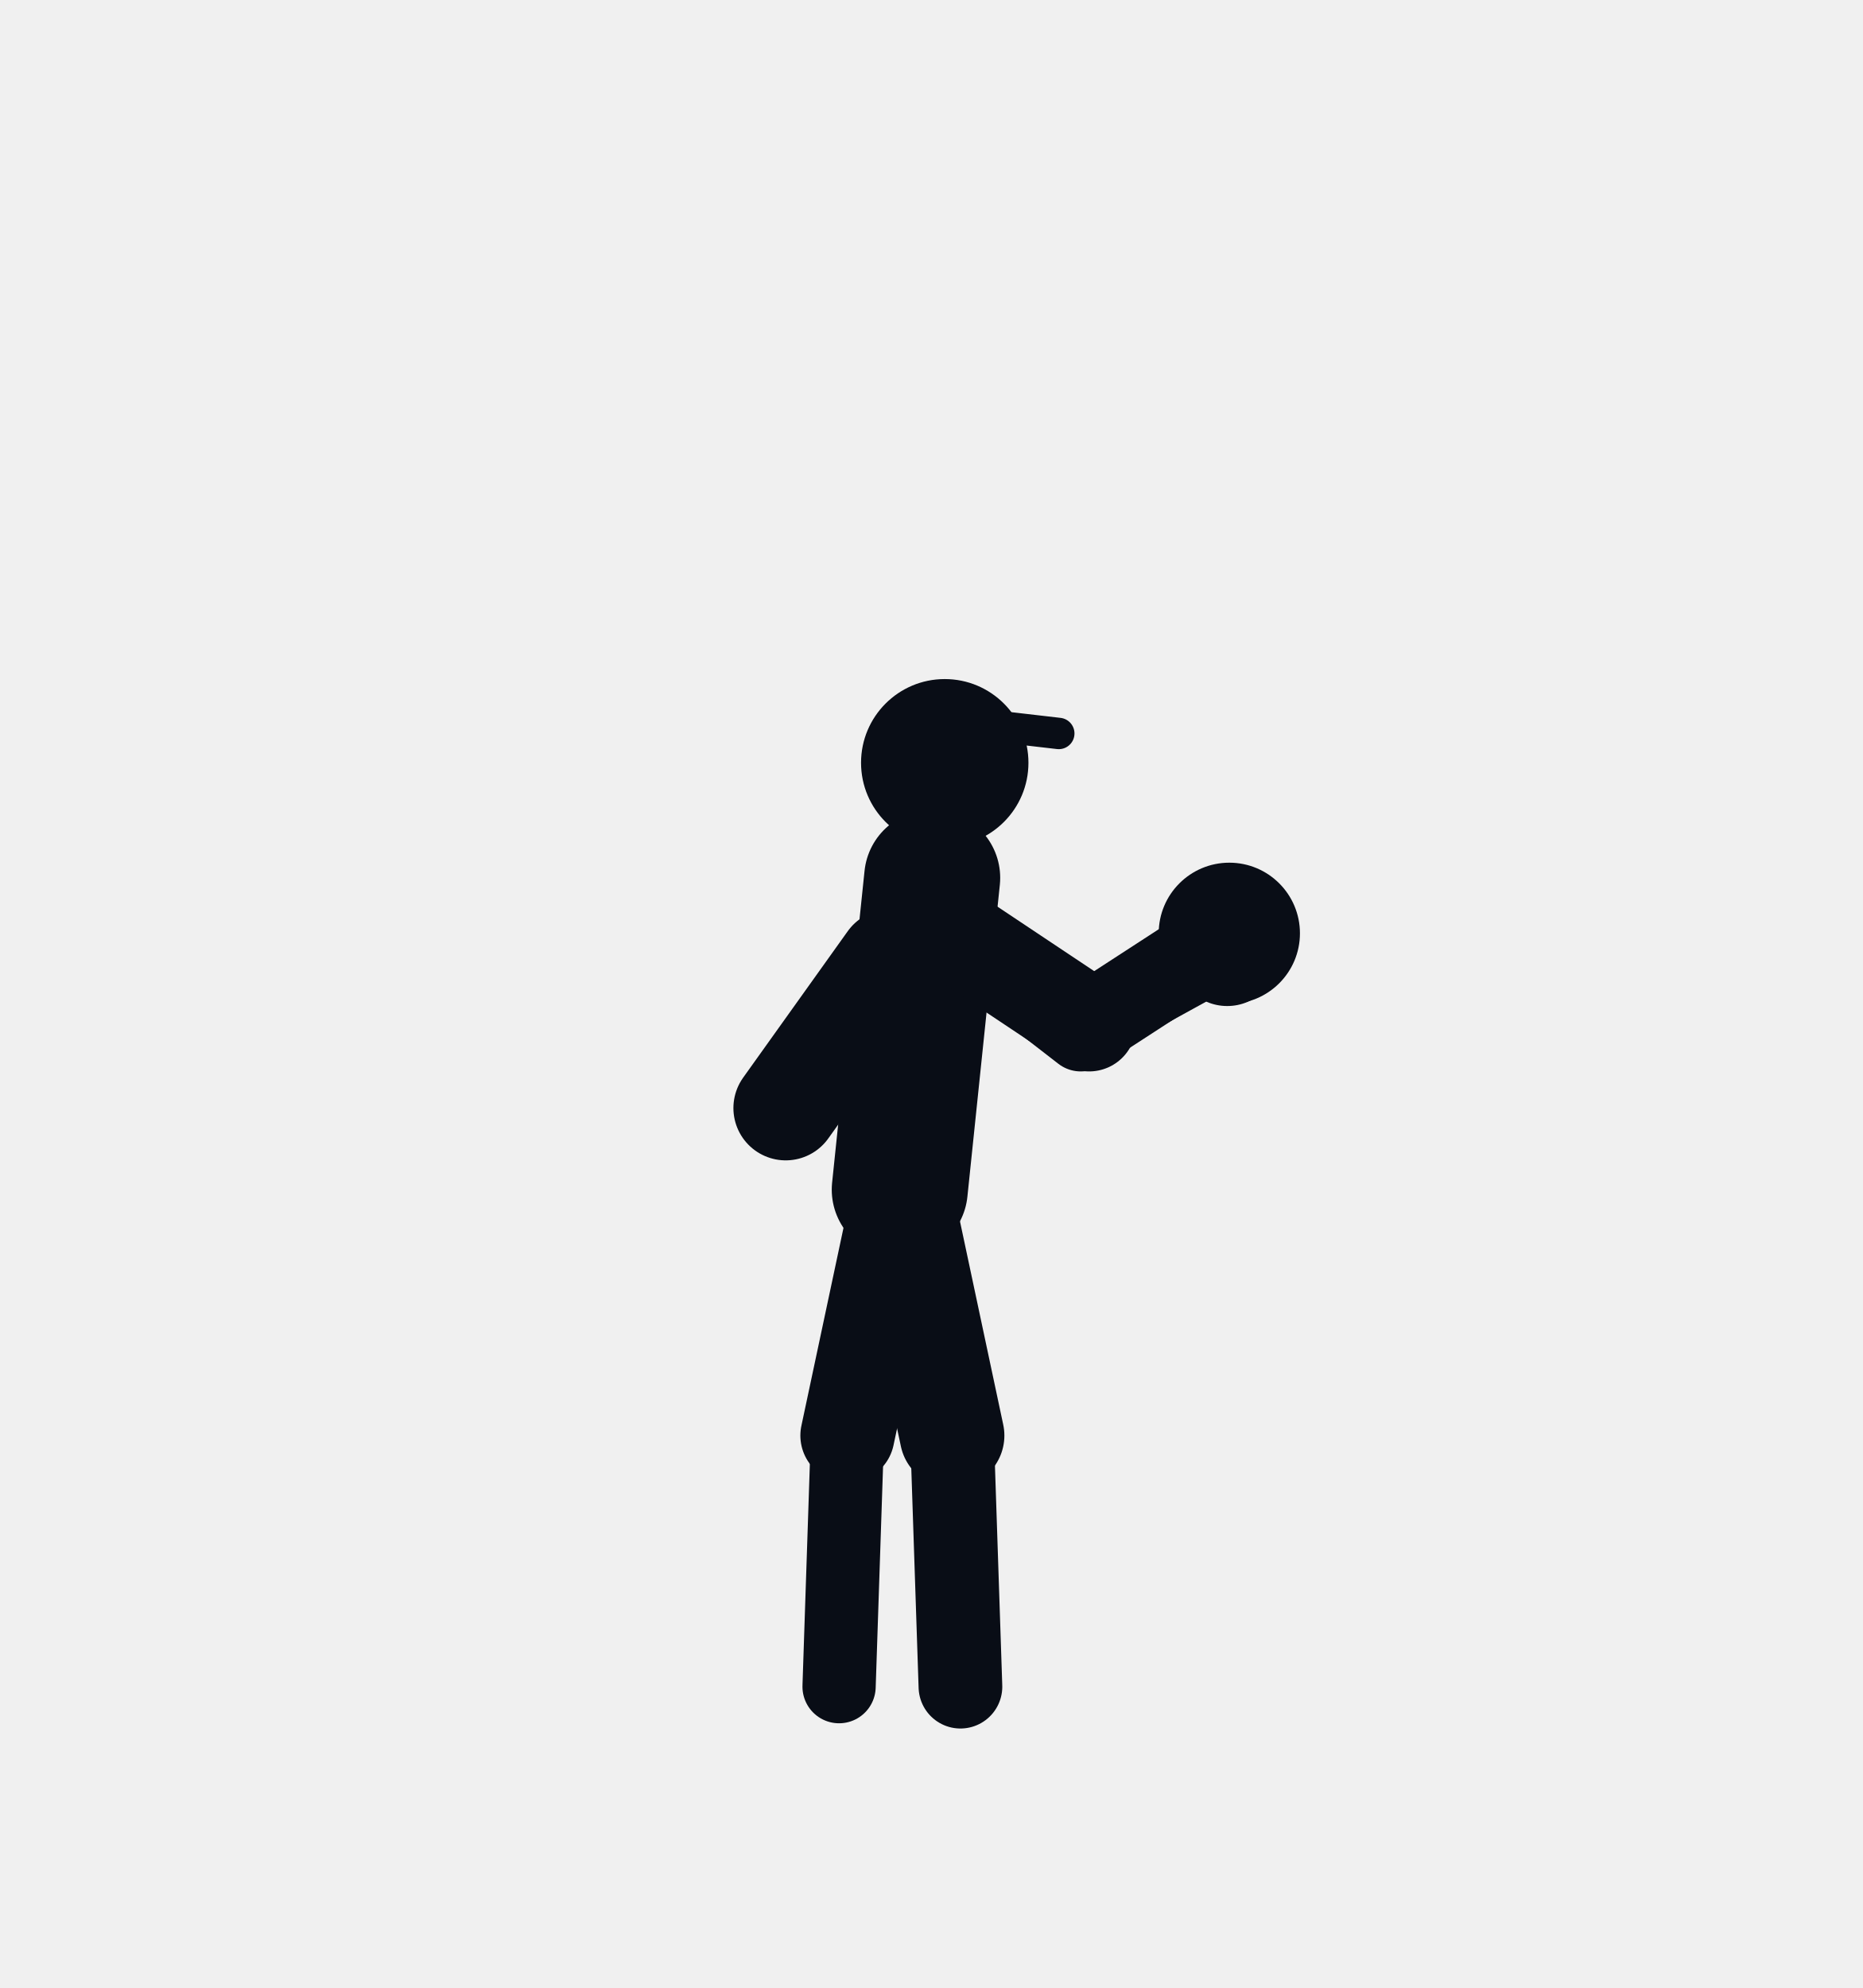
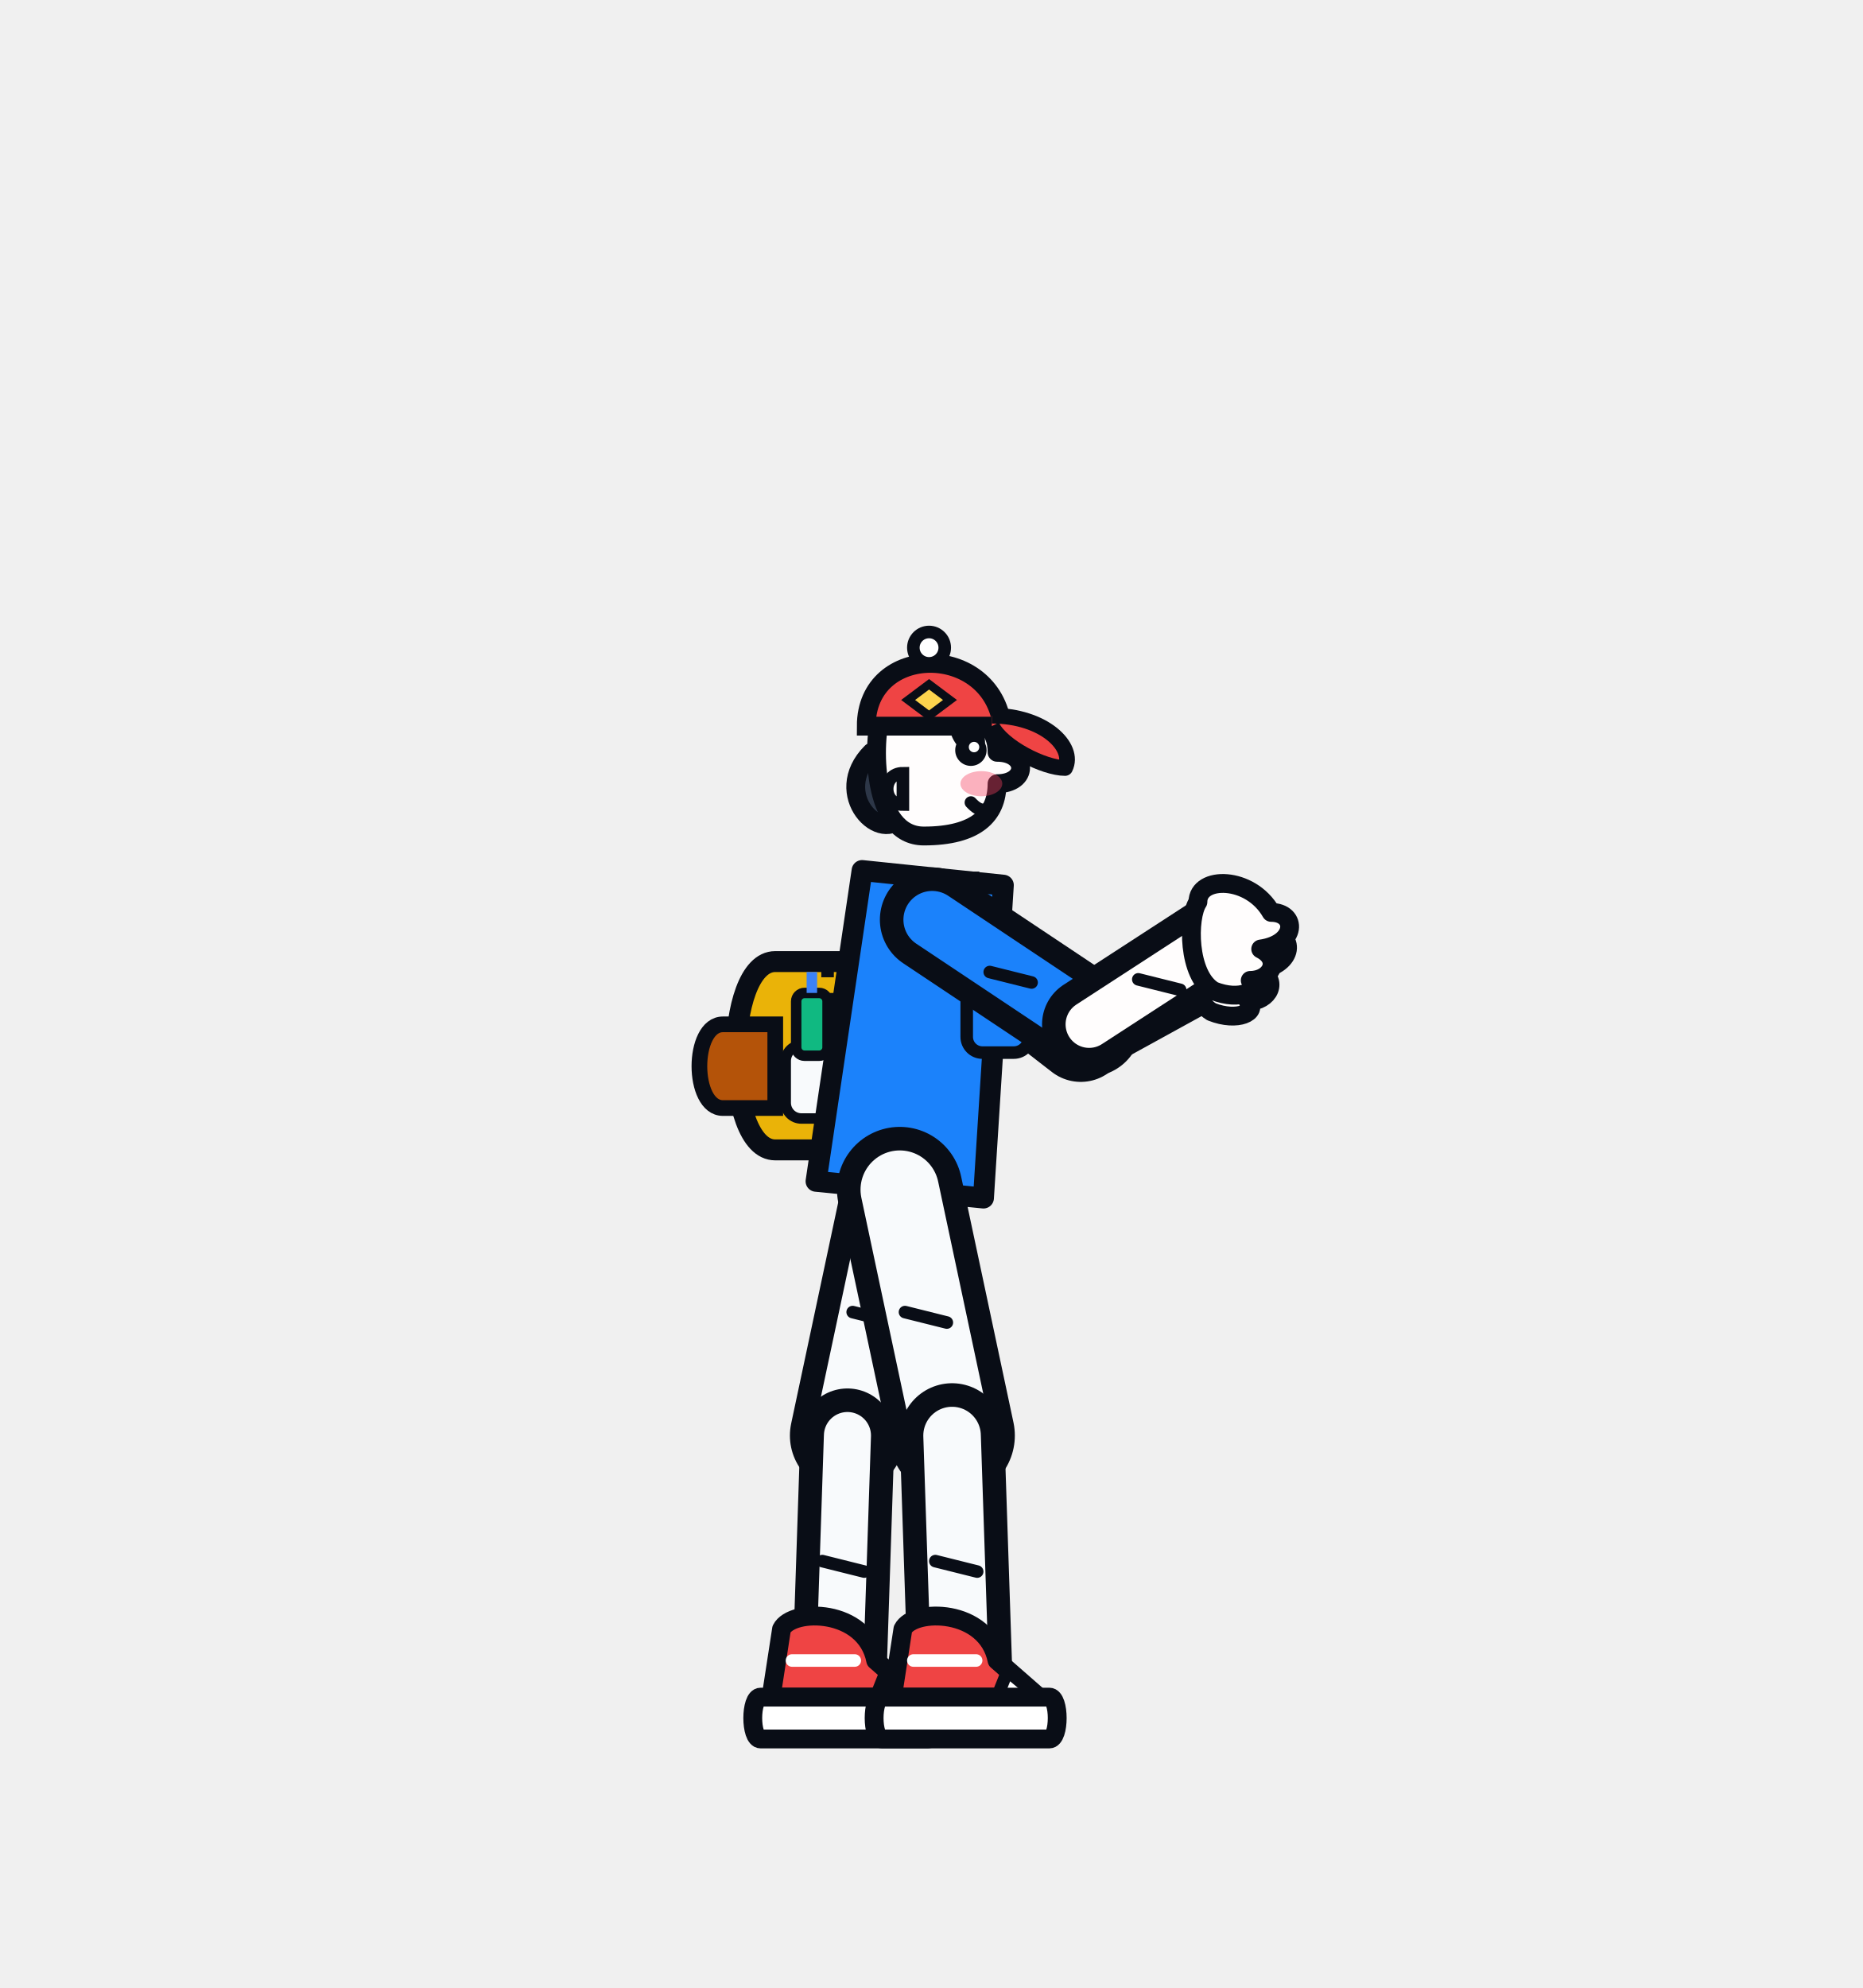
<svg xmlns="http://www.w3.org/2000/svg" viewBox="-34 -22 178 190" width="178" height="190">
-   <line x1="52.0" y1="91.7" x2="47.0" y2="115.2" stroke="#090d16" stroke-width="9" stroke-linecap="round" />
-   <line x1="47.0" y1="115.2" x2="46.2" y2="139.2" stroke="#090d16" stroke-width="7" stroke-linecap="round" />
-   <line x1="55.1" y1="65.9" x2="69.3" y2="76.9" stroke="#090d16" stroke-width="7" stroke-linecap="round" />
-   <line x1="69.3" y1="76.9" x2="83.3" y2="69.2" stroke="#090d16" stroke-width="6" stroke-linecap="round" />
-   <circle cx="83.3" cy="69.2" r="4.95" fill="#090d16" />
-   <line x1="51.1" y1="69.9" x2="41.1" y2="83.9" stroke="#090d16" stroke-width="10" stroke-linecap="round" />
-   <line x1="52.0" y1="91.7" x2="55.1" y2="61.9" stroke="#090d16" stroke-width="13" stroke-linecap="round" />
-   <circle cx="56.3" cy="50.9" r="8" fill="#090d16" />
-   <line x1="52.0" y1="91.7" x2="57.0" y2="115.2" stroke="#090d16" stroke-width="10" stroke-linecap="round" />
-   <line x1="57.0" y1="115.2" x2="57.8" y2="139.2" stroke="#090d16" stroke-width="8" stroke-linecap="round" />
-   <line x1="55.1" y1="65.9" x2="70.1" y2="75.9" stroke="#090d16" stroke-width="9" stroke-linecap="round" />
-   <line x1="70.1" y1="75.9" x2="83.5" y2="67.2" stroke="#090d16" stroke-width="8" stroke-linecap="round" />
-   <circle cx="83.5" cy="67.2" r="6.75" fill="#090d16" />
-   <line x1="60.3" y1="47.3" x2="67.2" y2="48.1" stroke="#090d16" stroke-width="3" stroke-linecap="round" />
+   <line x1="52.0" y1="91.7" x2="47.0" y2="115.2" stroke="#090d16" stroke-width="11" stroke-linecap="round" stroke-linejoin="round" />
+   <line x1="52.0" y1="91.7" x2="47.0" y2="115.2" stroke="#f8fafc" stroke-width="6.5" stroke-linecap="round" stroke-linejoin="round" />
+   <line x1="47.5" y1="103.4" x2="51.5" y2="104.4" stroke="#090d16" stroke-width="1.2" stroke-linecap="round" />
+   <line x1="47.0" y1="115.2" x2="46.2" y2="139.2" stroke="#090d16" stroke-width="9" stroke-linecap="round" stroke-linejoin="round" />
+   <line x1="47.0" y1="115.2" x2="46.2" y2="139.2" stroke="#f8fafc" stroke-width="4.5" stroke-linecap="round" stroke-linejoin="round" />
+   <line x1="44.6" y1="127.2" x2="48.6" y2="128.2" stroke="#090d16" stroke-width="1.2" stroke-linecap="round" />
+   <path d="M 39.7 140.2                            L 40.7 133.7                            C 41.7 131.7 48.7 131.7 49.7 136.7                            L 53.7 140.2 Z" fill="#ef4444" stroke="#090d16" stroke-width="1.8" stroke-linejoin="round" />
+   <path d="M 50.7 137.7                              L 53.7 140.2                              L 49.7 140.2 Z" fill="#ffffff" stroke="#090d16" stroke-width="1.2" />
+   <path d="M 38.7 140.2                            L 54.7 140.2                            C 55.7 140.2 55.7 144.2 54.7 144.2                            L 38.7 144.2                            C 37.7 144.2 37.7 140.2 38.7 140.2 Z" fill="#ffffff" stroke="#090d16" stroke-width="1.8" stroke-linejoin="round" />
+   <line x1="41.7" y1="136.7" x2="47.7" y2="136.7" stroke="#ffffff" stroke-width="1.2" stroke-linecap="round" />
+   <line x1="55.1" y1="65.9" x2="69.3" y2="76.9" stroke="#090d16" stroke-width="9" stroke-linecap="round" stroke-linejoin="round" />
+   <line x1="55.1" y1="65.9" x2="69.3" y2="76.9" stroke="#1b82fb" stroke-width="4.5" stroke-linecap="round" stroke-linejoin="round" />
+   <line x1="60.2" y1="71.4" x2="64.2" y2="72.4" stroke="#090d16" stroke-width="1.2" stroke-linecap="round" />
+   <line x1="69.3" y1="76.9" x2="83.3" y2="69.2" stroke="#090d16" stroke-width="8" stroke-linecap="round" stroke-linejoin="round" />
+   <line x1="69.3" y1="76.9" x2="83.3" y2="69.2" stroke="#fffdfd" stroke-width="3.5" stroke-linecap="round" stroke-linejoin="round" />
+   <line x1="74.3" y1="73.1" x2="78.3" y2="74.1" stroke="#090d16" stroke-width="1.2" stroke-linecap="round" />
+   <path d="M 80.3 66.2               C 80.3 63.7 85.3 63.7 87.3 67.2               C 89.8 67.2 89.8 70.2 86.3 70.7               C 88.3 71.7 87.3 73.7 85.3 73.7               C 86.3 74.7 84.3 75.7 81.8 74.7               C 79.3 73.2 79.3 67.7 80.3 66.2 Z" fill="#fffdfd" stroke="#090d16" stroke-width="1.8" stroke-linejoin="round" />
+   <path d="M 51.1 69.9                           H 40.1                           C 35.1 69.9 35.1 87.9 40.1 87.9                           H 51.1 Z" fill="#eab308" stroke="#090d16" stroke-width="2" stroke-linejoin="round" />
+   <path d="M 40.1 75.9                             H 35.1                             C 32.1 75.9 32.1 83.9 35.1 83.9                             H 40.1 Z" fill="#b45309" stroke="#090d16" stroke-width="1.5" />
+   <line x1="45.1" y1="69.9" x2="45.1" y2="87.9" stroke="#090d16" stroke-width="1.2" stroke-dasharray="1.5,1.5" />
+   <rect x="41.1" y="77.9" width="5" height="7" rx="1.5" fill="#f8fafc" stroke="#090d16" stroke-width="1" />
+   <rect x="42.1" y="72.9" width="3" height="6" rx="0.8" fill="#10b981" stroke="#090d16" stroke-width="1" />
+   <rect x="43.1" y="70.9" width="1" height="2" fill="#3b82f6" />
+   <path d="M 51.1 69.9 Q 57.1 71.9 54.1 77.9" fill="none" stroke="#090d16" stroke-width="2" stroke-linecap="round" />
+   <path d="M 51.1 83.9 Q 56.1 82.9 53.1 78.9" fill="none" stroke="#090d16" stroke-width="2" stroke-linecap="round" />
+   <path d="M 44.0 90.9 L 60.0 92.5 L 61.9 62.6 L 48.4 61.2 Z" fill="#1b82fb" stroke="#090d16" stroke-width="2" stroke-linejoin="round" />
+   <rect x="58.4" y="71.6" width="6" height="7" rx="1.5" fill="#1b82fb" stroke="#090d16" stroke-width="1.2" />
+   <path d="M 51.6 61.9 L 58.7 61.9 L 56.7 66.4 Z" fill="#ffffff" stroke="#090d16" stroke-width="1.2" />
+   <path d="M 49.3 49.9 C 45.3 53.9 50.3 58.9 52.3 55.9 Z" fill="#2d3748" stroke="#090d16" stroke-width="1.8" stroke-linejoin="round" />
+   <path d="M 50.3 45.9                          C 60.3 44.9 61.3 47.9 61.3 49.9                          C 64.3 49.9 64.3 52.9 61.3 52.9                          C 61.3 55.9 59.3 57.9 54.3 57.9                          C 49.3 57.9 49.3 48.9 50.3 45.9 Z" fill="#fffdfd" stroke="#090d16" stroke-width="1.8" stroke-linejoin="round" />
+   <path d="M 57.3 45.9 Q 60.3 47.9 59.3 49.9 Q 57.3 48.9 57.3 46.9 Z" fill="#2d3748" stroke="#090d16" stroke-width="1.2" />
+   <path d="M 52.3 51.9 C 50.3 51.9 50.3 54.9 52.3 54.9 Z" fill="#fffdfd" stroke="#090d16" stroke-width="1.2" />
+   <circle cx="58.8" cy="49.7" r="1.5" fill="#090d16" />
+   <circle cx="59.1" cy="49.4" r="0.5" fill="#ffffff" />
+   <path d="M 57.5 47.4 Q 59.1 46.7 60.5 47.4" fill="none" stroke="#090d16" stroke-width="1.2" stroke-linecap="round" />
+   <ellipse cx="59.8" cy="52.9" rx="2" ry="1.2" fill="#f43f5e" opacity="0.4" />
+   <path d="M 58.8 54.7 Q 60.1 56.1 60.8 54.7" fill="none" stroke="#090d16" stroke-width="1.2" stroke-linecap="round" />
+   <path d="M 48.8 47.4                             C 48.8 39.4 60.8 39.4 61.8 47.4 Z" fill="#ef4444" stroke="#090d16" stroke-width="1.8" />
+   <path d="M 60.8 46.4                             C 65.8 46.4 68.8 49.4 67.8 51.4                             C 65.8 51.4 61.8 49.4 60.8 47.4" fill="#ef4444" stroke="#090d16" stroke-width="1.5" stroke-linejoin="round" />
+   <circle cx="54.8" cy="39.9" r="1.5" fill="#ffffff" stroke="#090d16" stroke-width="1.2" />
+   <polygon points="54.8, 43.4 56.8, 44.9 54.8, 46.4 52.8, 44.9" fill="#fcd34d" stroke="#090d16" stroke-width="0.8" />
+   <line x1="52.0" y1="91.7" x2="57.0" y2="115.2" stroke="#090d16" stroke-width="12" stroke-linecap="round" stroke-linejoin="round" />
+   <line x1="52.0" y1="91.7" x2="57.0" y2="115.2" stroke="#f8fafc" stroke-width="7.5" stroke-linecap="round" stroke-linejoin="round" />
+   <line x1="52.5" y1="103.4" x2="56.5" y2="104.4" stroke="#090d16" stroke-width="1.2" stroke-linecap="round" />
+   <line x1="57.0" y1="115.2" x2="57.8" y2="139.2" stroke="#090d16" stroke-width="10" stroke-linecap="round" stroke-linejoin="round" />
+   <line x1="57.0" y1="115.2" x2="57.8" y2="139.2" stroke="#f8fafc" stroke-width="5.5" stroke-linecap="round" stroke-linejoin="round" />
+   <line x1="55.4" y1="127.2" x2="59.4" y2="128.2" stroke="#090d16" stroke-width="1.2" stroke-linecap="round" />
+   <path d="M 51.3 140.2                            L 52.3 133.7                            C 53.3 131.7 60.3 131.7 61.3 136.7                            L 65.3 140.2 Z" fill="#ef4444" stroke="#090d16" stroke-width="1.8" stroke-linejoin="round" />
+   <path d="M 62.3 137.7                              L 65.3 140.2                              L 61.3 140.2 Z" fill="#ffffff" stroke="#090d16" stroke-width="1.2" />
+   <path d="M 50.3 140.2                            L 66.3 140.2                            C 67.3 140.2 67.3 144.2 66.3 144.2                            L 50.3 144.2                            C 49.3 144.2 49.3 140.2 50.3 140.2 Z" fill="#ffffff" stroke="#090d16" stroke-width="1.8" stroke-linejoin="round" />
+   <line x1="53.3" y1="136.7" x2="59.3" y2="136.7" stroke="#ffffff" stroke-width="1.2" stroke-linecap="round" />
+   <line x1="55.1" y1="65.9" x2="70.1" y2="75.9" stroke="#090d16" stroke-width="10" stroke-linecap="round" stroke-linejoin="round" />
+   <line x1="55.1" y1="65.9" x2="70.1" y2="75.9" stroke="#1b82fb" stroke-width="5.5" stroke-linecap="round" stroke-linejoin="round" />
+   <line x1="60.6" y1="70.9" x2="64.6" y2="71.9" stroke="#090d16" stroke-width="1.2" stroke-linecap="round" />
+   <line x1="70.1" y1="75.9" x2="83.5" y2="67.2" stroke="#090d16" stroke-width="9" stroke-linecap="round" stroke-linejoin="round" />
+   <line x1="70.1" y1="75.9" x2="83.5" y2="67.2" stroke="#fffdfd" stroke-width="4.5" stroke-linecap="round" stroke-linejoin="round" />
+   <line x1="74.8" y1="71.6" x2="78.8" y2="72.6" stroke="#090d16" stroke-width="1.2" stroke-linecap="round" />
+   <path d="M 80.5 64.2               C 80.5 61.7 85.5 61.7 87.5 65.2               C 90.0 65.2 90.0 68.2 86.5 68.7               C 88.5 69.7 87.5 71.7 85.5 71.7               C 86.5 72.7 84.5 73.7 82.0 72.7               C 79.5 71.2 79.5 65.7 80.5 64.2 Z" fill="#fffdfd" stroke="#090d16" stroke-width="1.8" stroke-linejoin="round" />
</svg>
